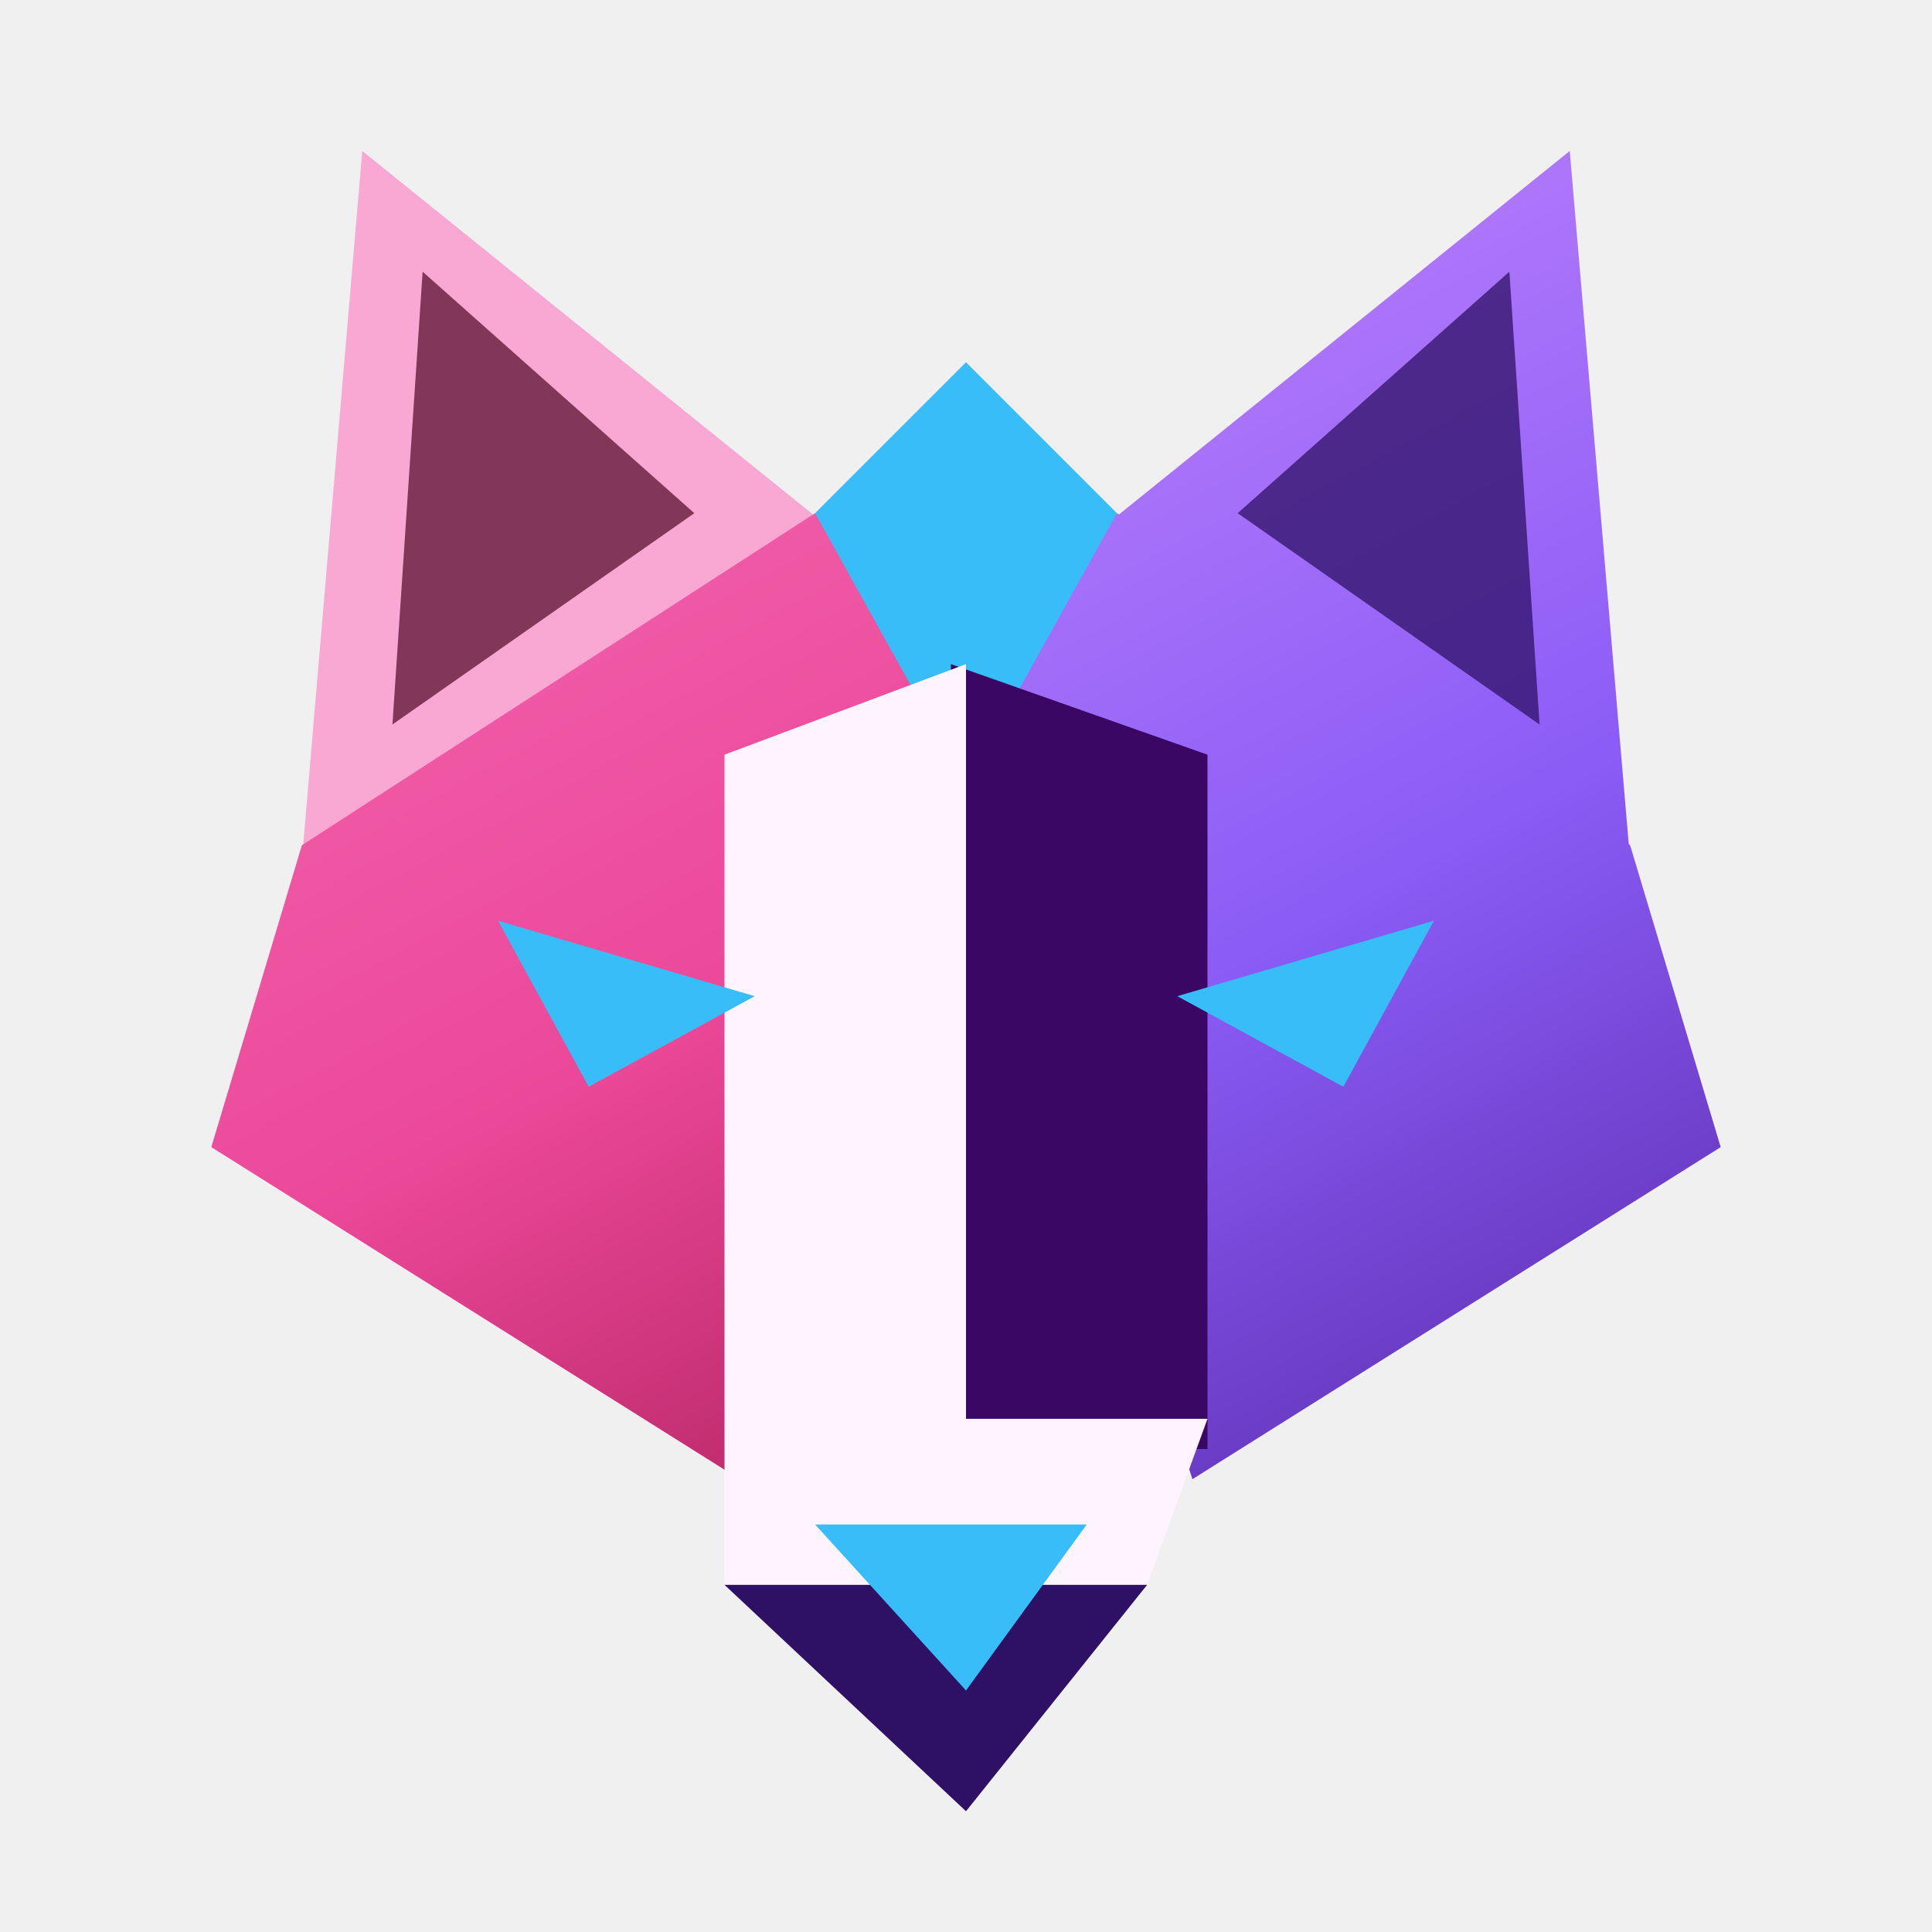
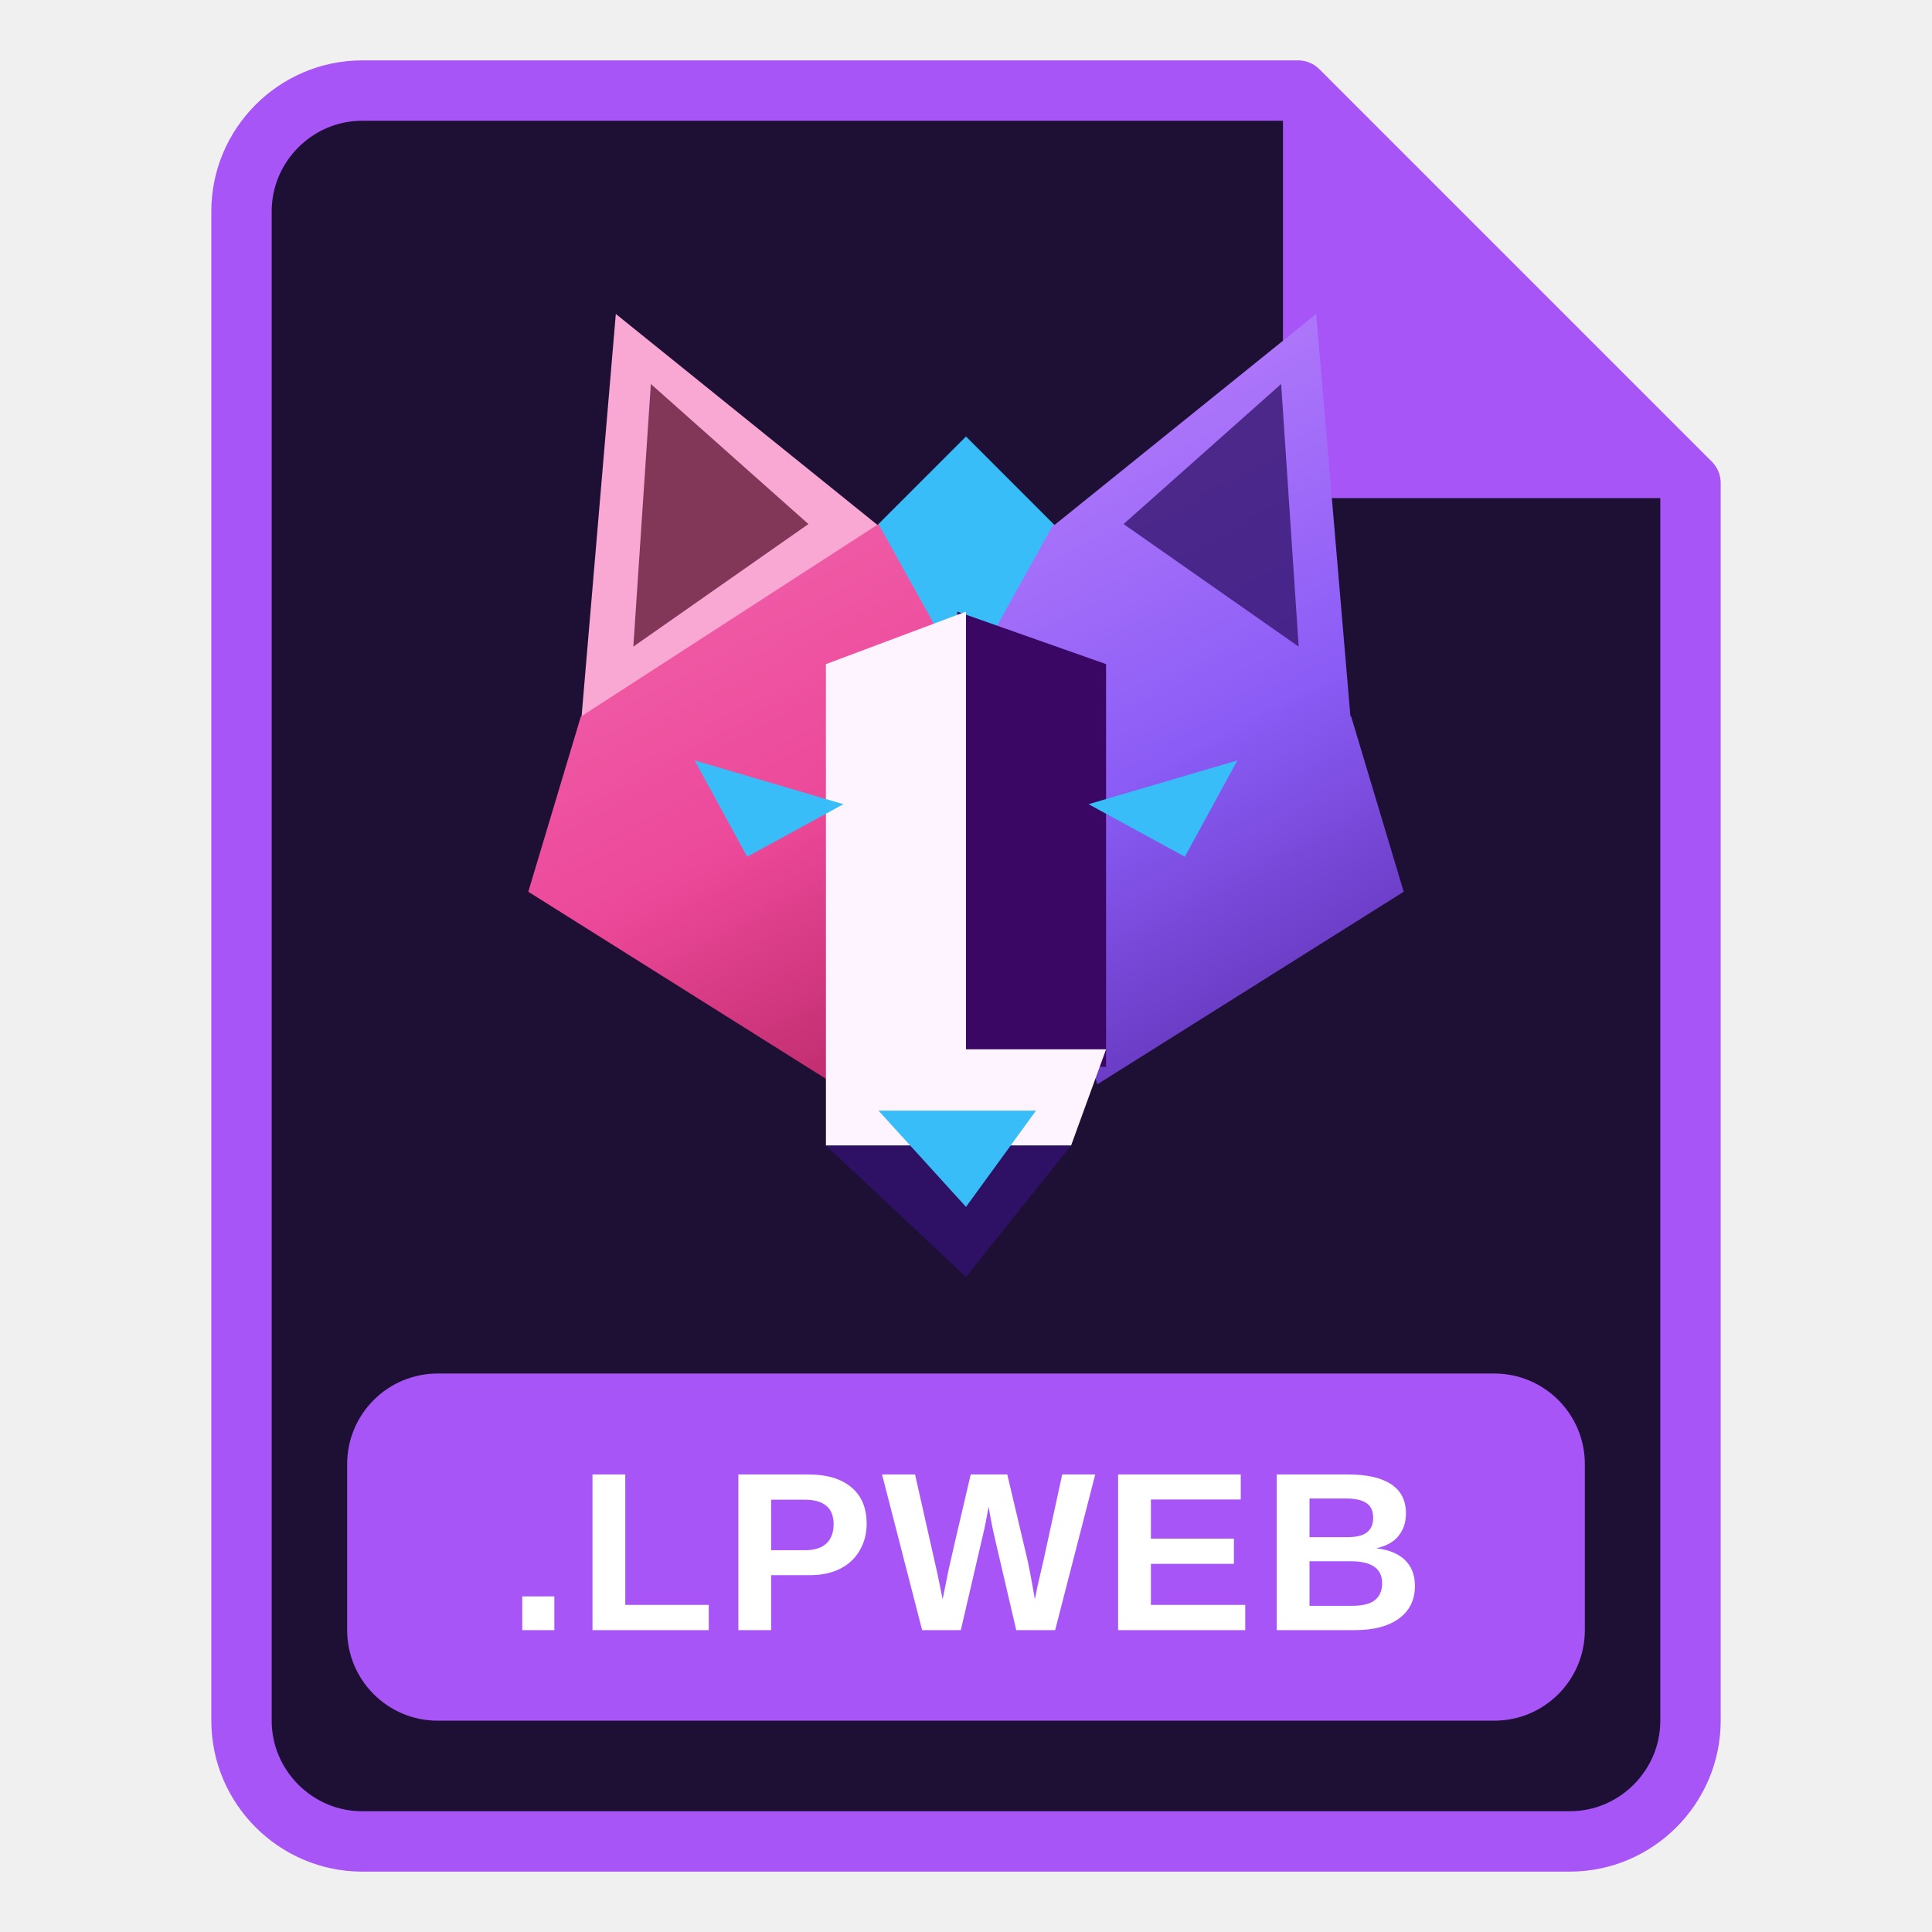
<svg xmlns="http://www.w3.org/2000/svg" width="16" height="16" viewBox="0 0 128 128" fill="none">
  <defs>
-     <linearGradient id="web_left" x1="16" y1="12" x2="70" y2="112" gradientUnits="userSpaceOnUse">
+     <linearGradient id="b_web_left" x1="16" y1="12" x2="70" y2="112" gradientUnits="userSpaceOnUse">
      <stop offset="0%" stop-color="#F472B6" />
      <stop offset="55%" stop-color="#EC4899" />
      <stop offset="100%" stop-color="#9D174D" />
    </linearGradient>
-     <linearGradient id="web_right" x1="58" y1="12" x2="112" y2="112" gradientUnits="userSpaceOnUse">
+     <linearGradient id="b_web_right" x1="58" y1="12" x2="112" y2="112" gradientUnits="userSpaceOnUse">
      <stop offset="0%" stop-color="#C084FC" />
      <stop offset="50%" stop-color="#8B5CF6" />
      <stop offset="100%" stop-color="#4C1D95" />
    </linearGradient>
  </defs>
-   <polygon points="24,10 55,35 20,57" fill="#F9A8D4" />
-   <polygon points="28,18 46,34 26,48" fill="#500724" fill-opacity="0.7" />
-   <polygon points="104,10 73,35 108,57" fill="url(#web_right)" />
-   <polygon points="100,18 82,34 102,48" fill="#2E1065" fill-opacity="0.75" />
-   <polygon points="20,56 54,34 65,48 49,98 14,76" fill="url(#web_left)" />
-   <polygon points="108,56 74,34 63,48 79,98 114,76" fill="url(#web_right)" />
-   <polygon points="54,34 64,24 74,34 64,52" fill="#38BDF8" />
-   <polygon points="63,44 80,50 80,96 63,96" fill="#3B0764" />
-   <polygon points="48,50 64,44 64,94 80,94 76,105 48,105" fill="#FDF4FF" />
-   <polygon points="48,105 76,105 64,120" fill="#2E1065" />
-   <polygon points="54,101 72,101 64,112" fill="#38BDF8" />
-   <polygon points="33,61 50,66 39,72" fill="#38BDF8" />
-   <polygon points="95,61 78,66 89,72" fill="#38BDF8" />
+   <path d="M24 6 H86 L112 32 V114 C112 118.4 108.4 122 104 122 H24 C19.6 122 16 118.4 16 114 V14 C16 9.6 19.6 6 24 6 Z" fill="#1E1035" stroke="#A855F7" stroke-width="4" stroke-linejoin="round" />
+   <path d="M86 6 V32 H112 Z" fill="#A855F7" stroke="#A855F7" stroke-width="2" stroke-linejoin="round" />
+   <g transform="translate(26.88, 15) scale(0.58)">
+     <polygon points="24,10 55,35 20,57" fill="#F9A8D4" />
+     <polygon points="28,18 46,34 26,48" fill="#500724" fill-opacity="0.7" />
+     <polygon points="104,10 73,35 108,57" fill="url(#b_web_right)" />
+     <polygon points="100,18 82,34 102,48" fill="#2E1065" fill-opacity="0.75" />
+     <polygon points="20,56 54,34 65,48 49,98 14,76" fill="url(#b_web_left)" />
+     <polygon points="108,56 74,34 63,48 79,98 114,76" fill="url(#b_web_right)" />
+     <polygon points="54,34 64,24 74,34 64,52" fill="#38BDF8" />
+     <polygon points="63,44 80,50 80,96 63,96" fill="#3B0764" />
+     <polygon points="48,50 64,44 64,94 80,94 76,105 48,105" fill="#FDF4FF" />
+     <polygon points="48,105 76,105 64,120" fill="#2E1065" />
+     <polygon points="54,101 72,101 64,112" fill="#38BDF8" />
+     <polygon points="33,61 50,66 39,72" fill="#38BDF8" />
+     <polygon points="95,61 78,66 89,72" fill="#38BDF8" />
+   </g>
+   <rect x="23" y="91" width="82" height="23" rx="6" fill="#A855F7" />
+   <text x="64" y="108" text-anchor="middle" fill="#FFFFFF" font-family="-apple-system, BlinkMacSystemFont, 'SF Pro Display', 'Helvetica Neue', Arial, sans-serif" font-weight="900" font-size="15" letter-spacing="0.5">.LPWEB</text>
</svg>
